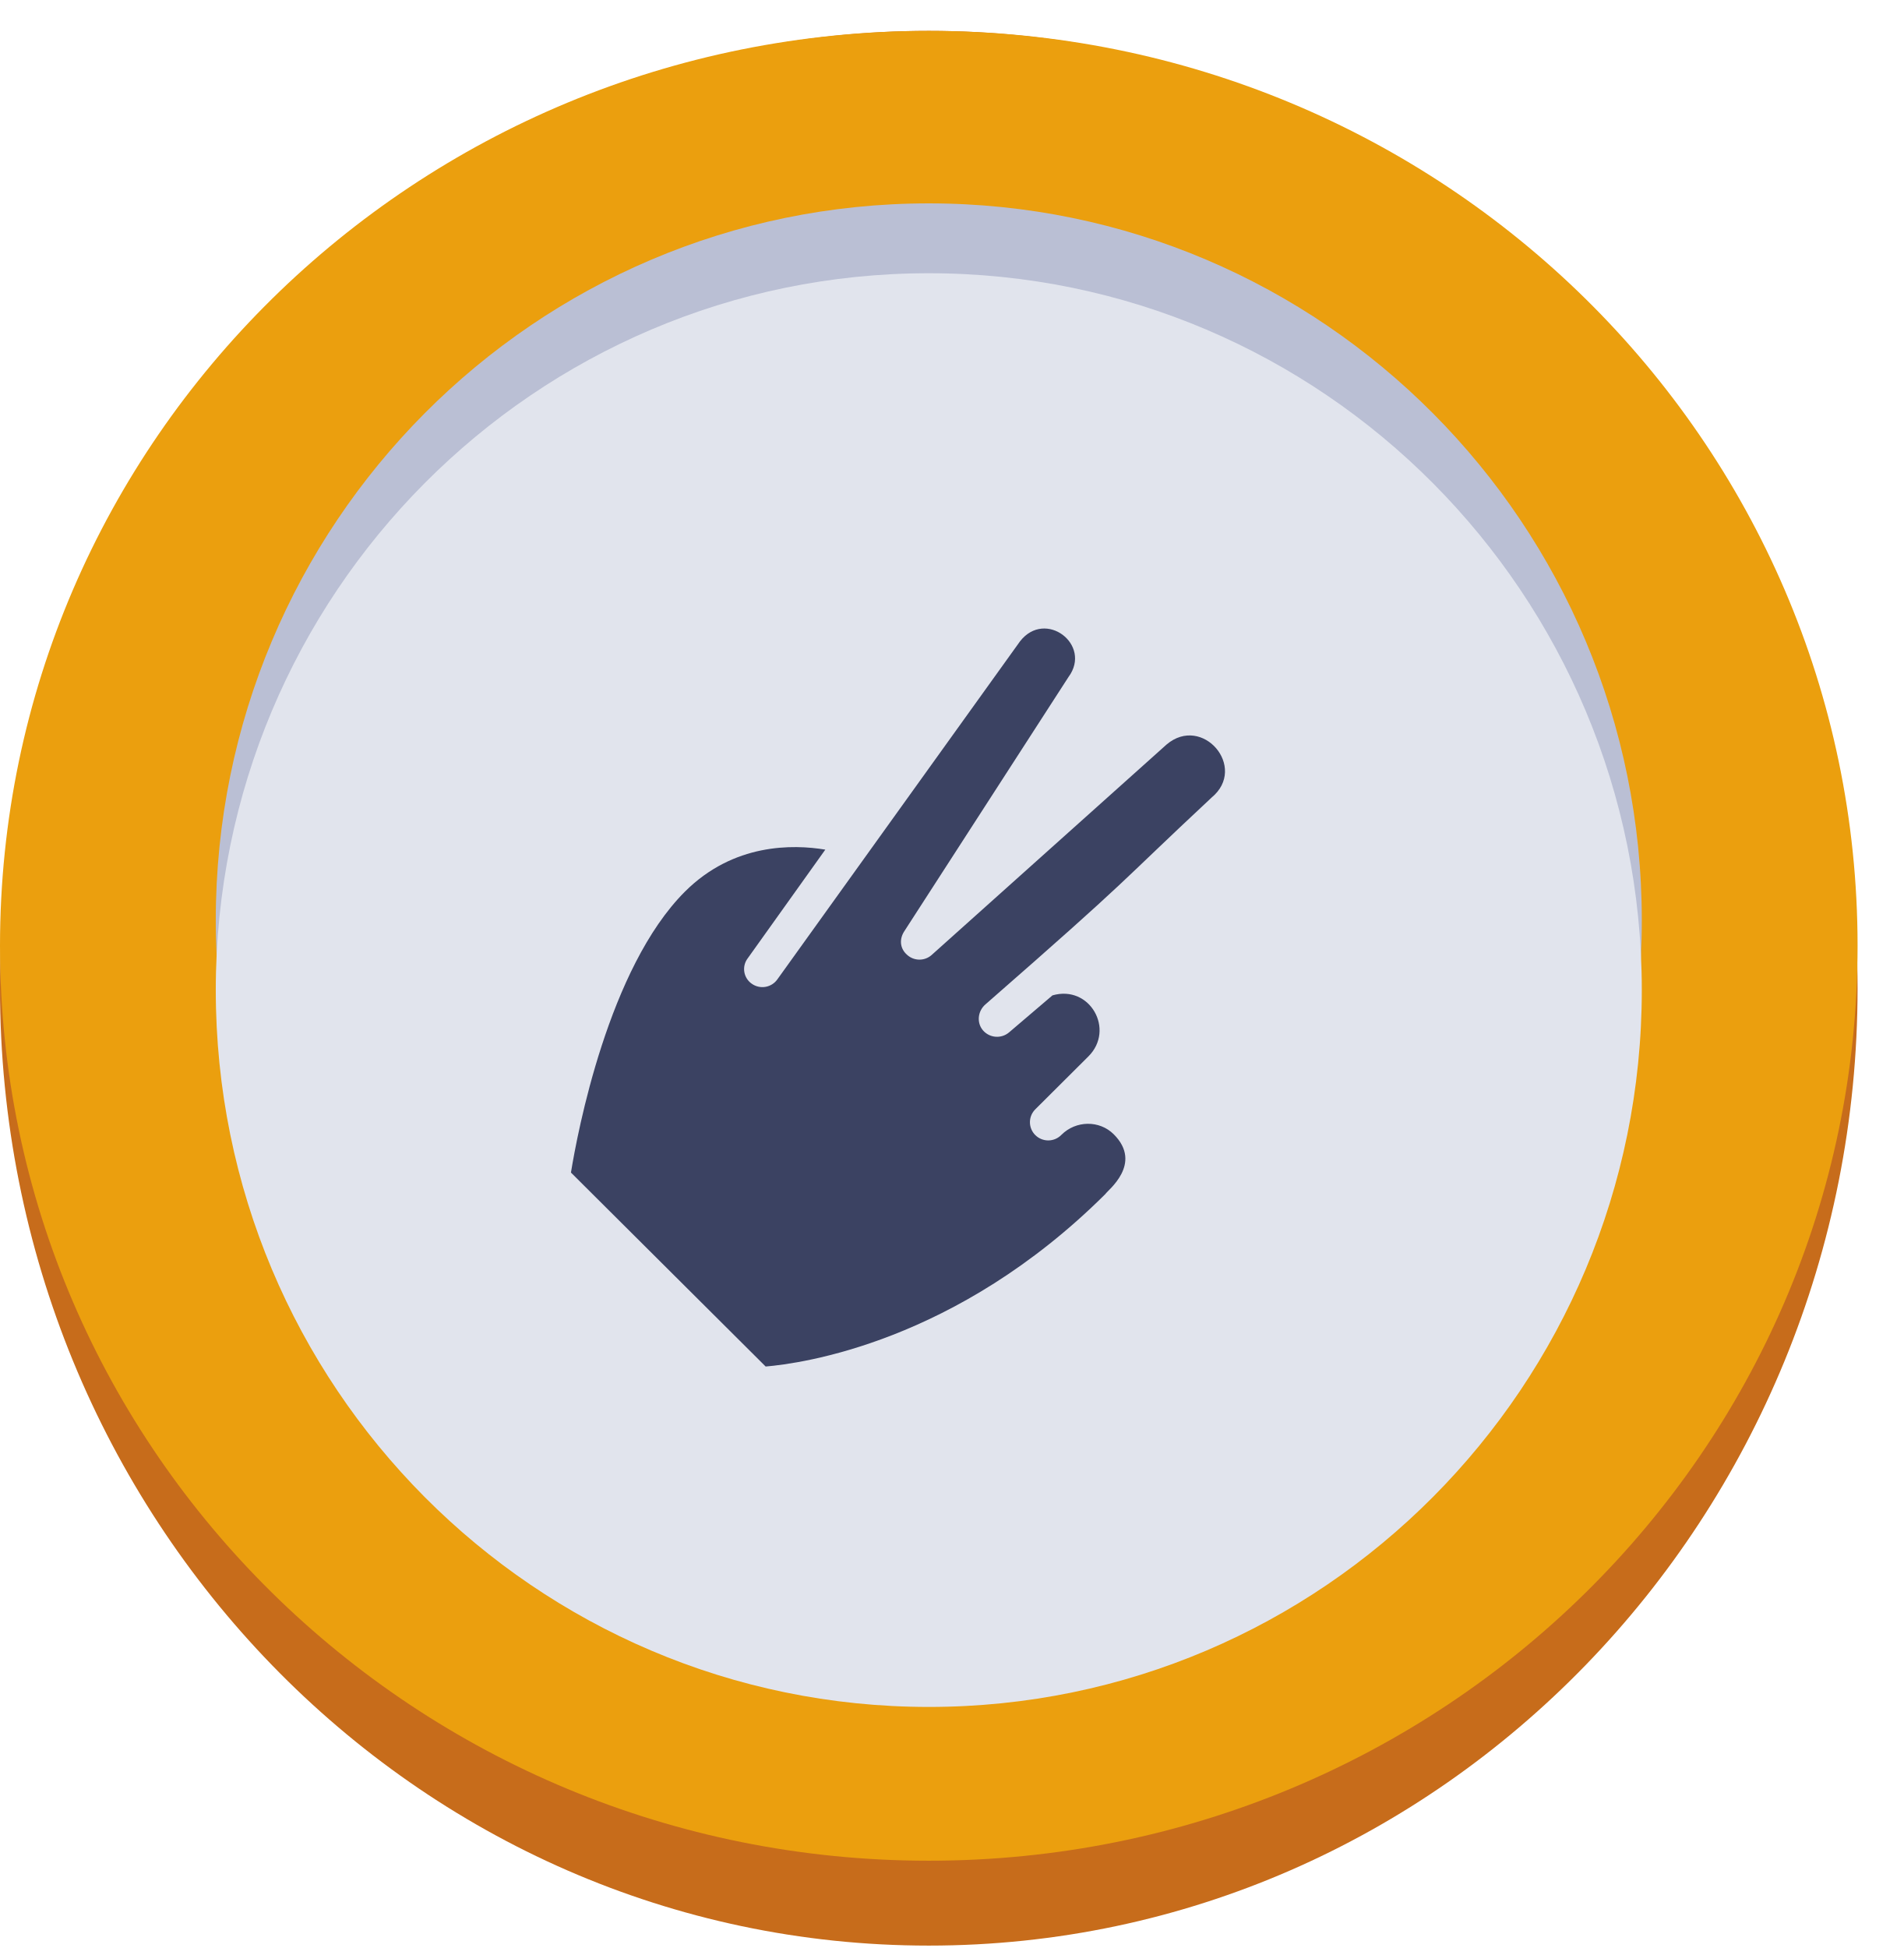
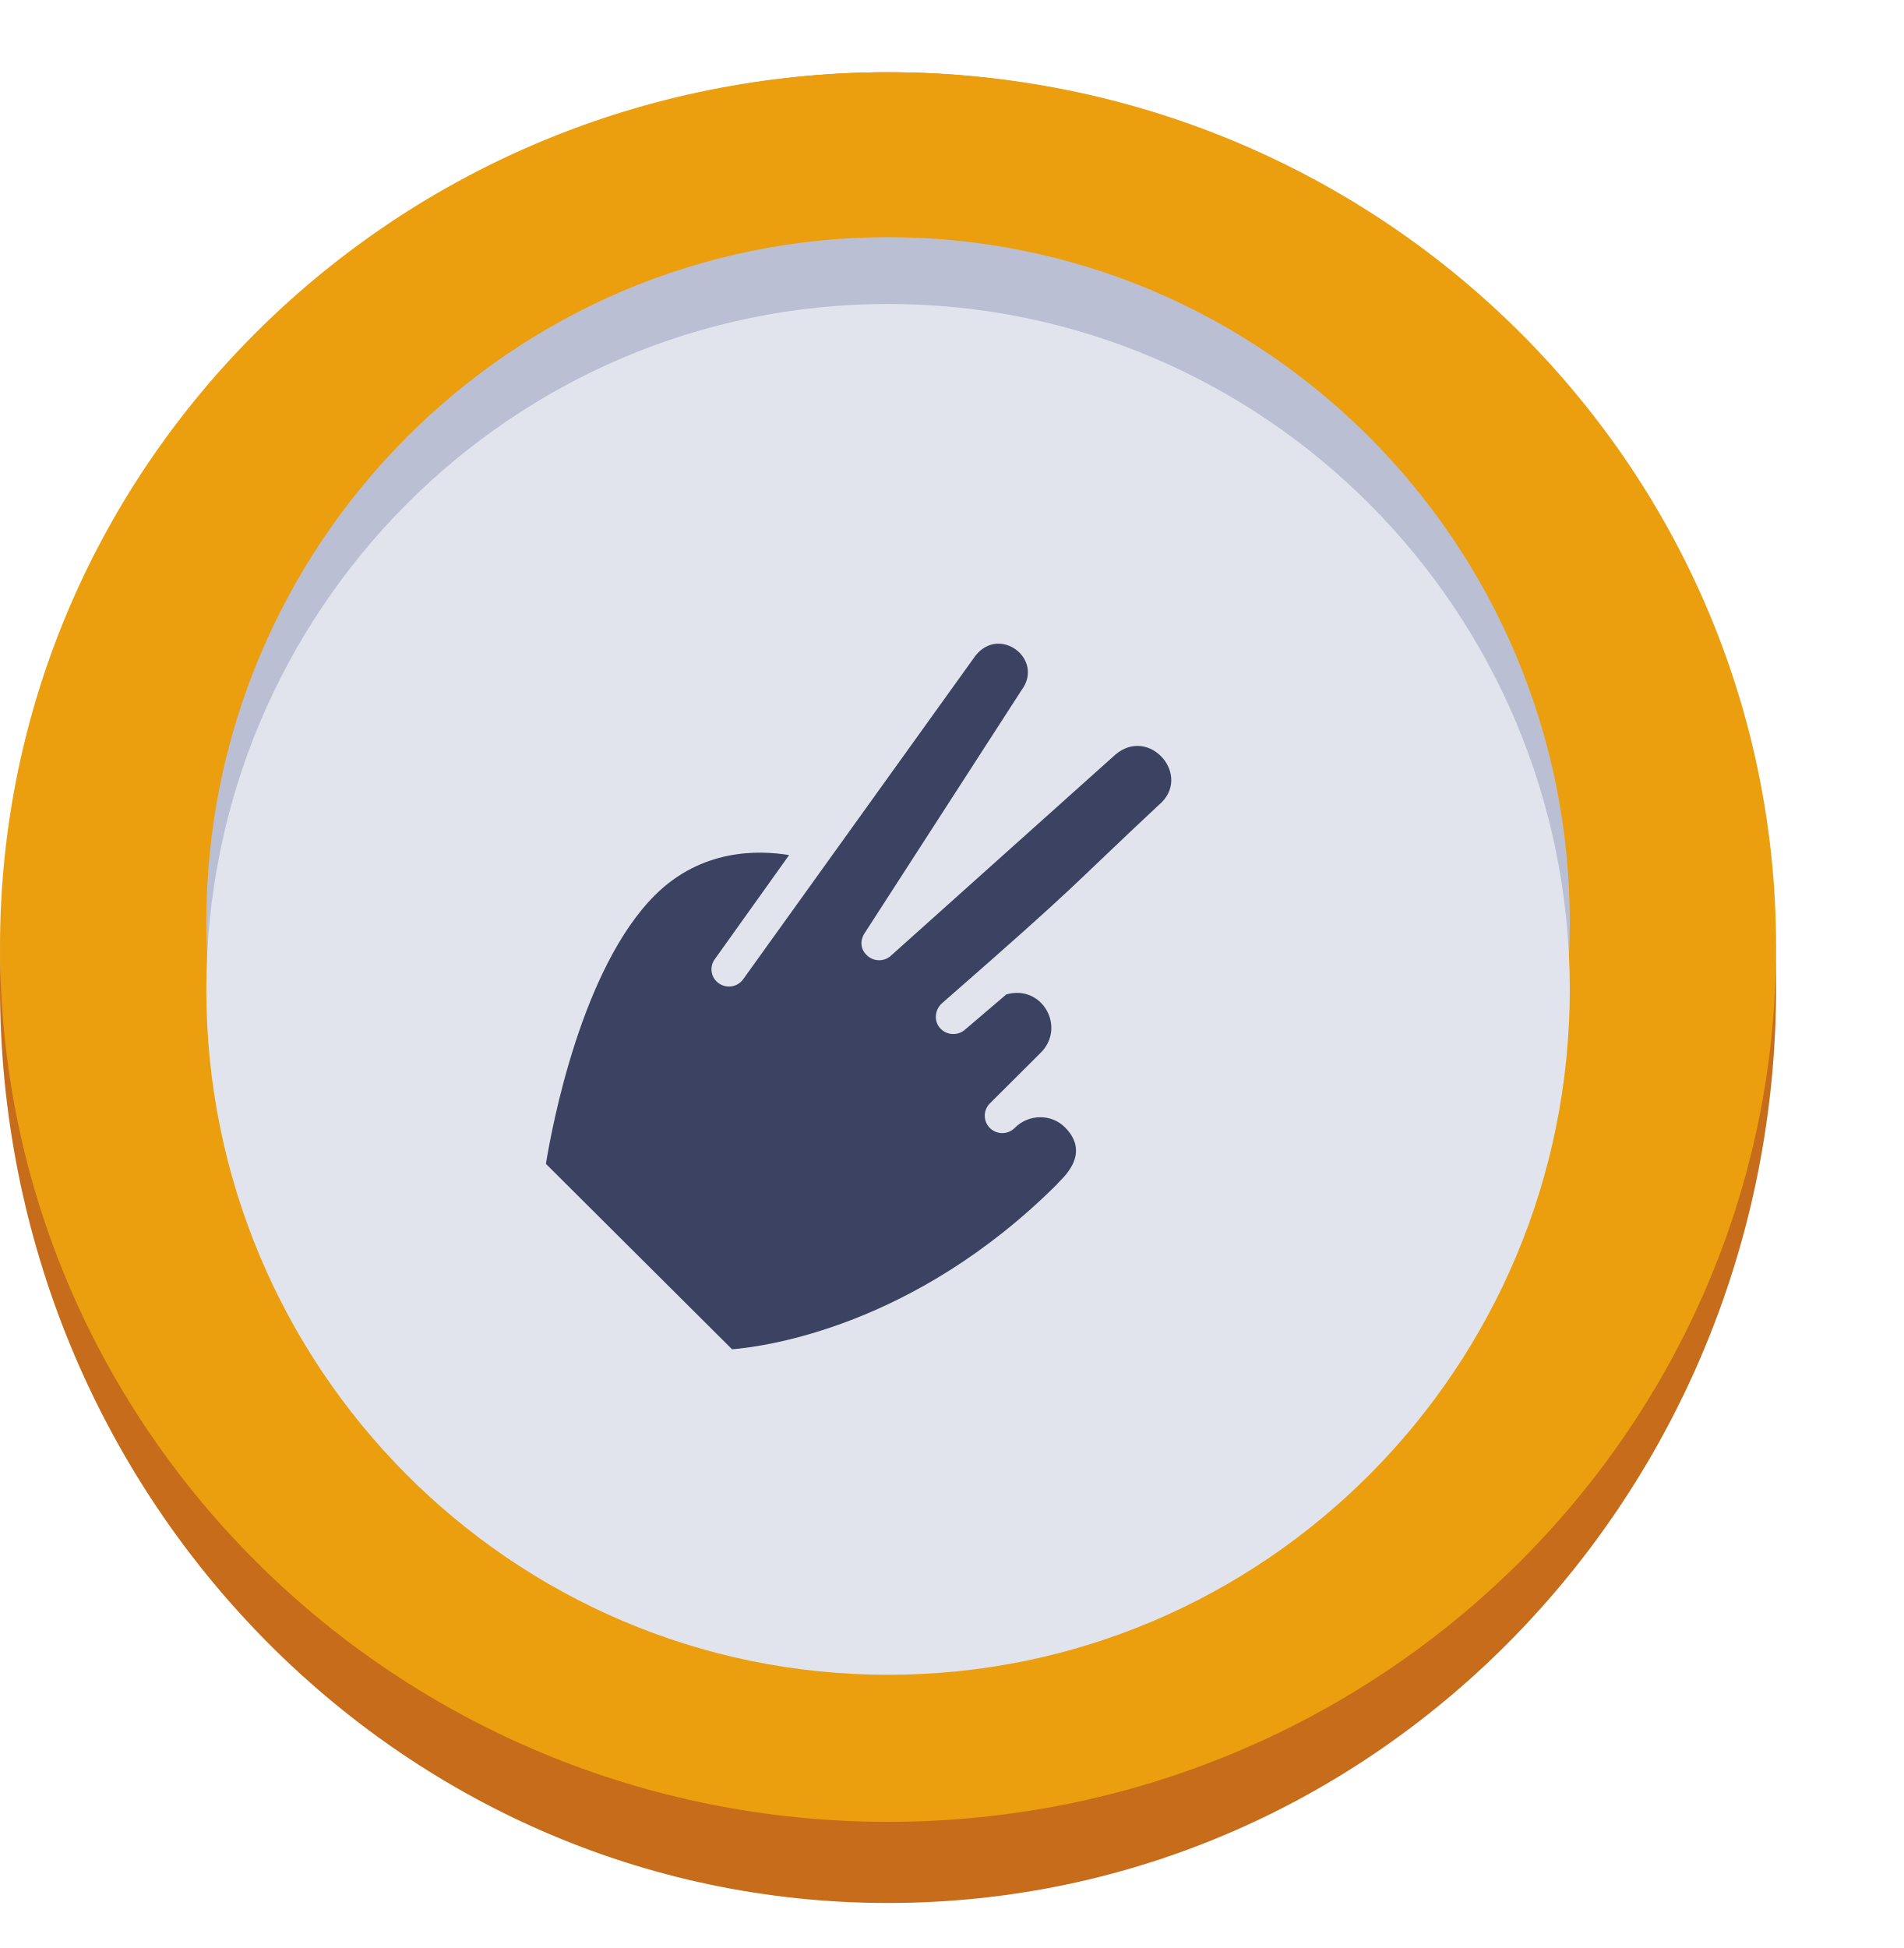
- <svg xmlns="http://www.w3.org/2000/svg" viewBox="0 4 109 100" width="129" height="132">
+ <svg xmlns="http://www.w3.org/2000/svg" viewBox="0 4 114 100" width="129" height="132">
  <ellipse cx="53.189" cy="54.815" fill="#C76C1B" rx="53.189" ry="54.815" />
  <ellipse cx="53.189" cy="52.385" fill="#EB9F0E" rx="53.189" ry="52.385" />
  <g transform="translate(12.357 12.421)">
    <ellipse cx="40.832" cy="38.5" fill="#BABFD4" rx="40.832" ry="41.044" />
    <ellipse cx="40.832" cy="42.5" fill="#E1E4ED" rx="40.832" ry="41.044" />
    <path fill="#3B4262" d="M30.455 40.692l4.451-6.234c-1.85-.307-5.248-.375-8.031 2.397-4.388 4.37-6.165 13.809-6.535 16.093l11.15 11.105c2.008-.17 10.896-1.353 19.46-9.881.09-.184 2.177-1.72.471-3.418-.814-.81-2.162-.796-2.993.033a1.051 1.051 0 01-1.497.015 1.04 1.04 0 01.015-1.49l3.026-3.014c1.538-1.532.089-4.116-2.058-3.495l-2.477 2.112a1.065 1.065 0 01-1.497-.103c-.384-.443-.302-1.114.135-1.492 8.654-7.562 7.39-6.65 12.958-11.848 2.08-1.725-.536-4.776-2.586-3.03L40.978 40.506a1.051 1.051 0 01-1.378-.015c-.445-.383-.455-.934-.164-1.37l9.395-14.545c1.373-1.852-1.33-3.91-2.776-2.042L32.164 41.881a1.05 1.05 0 01-1.47.255 1.02 1.02 0 01-.24-1.444z" />
  </g>
</svg>
